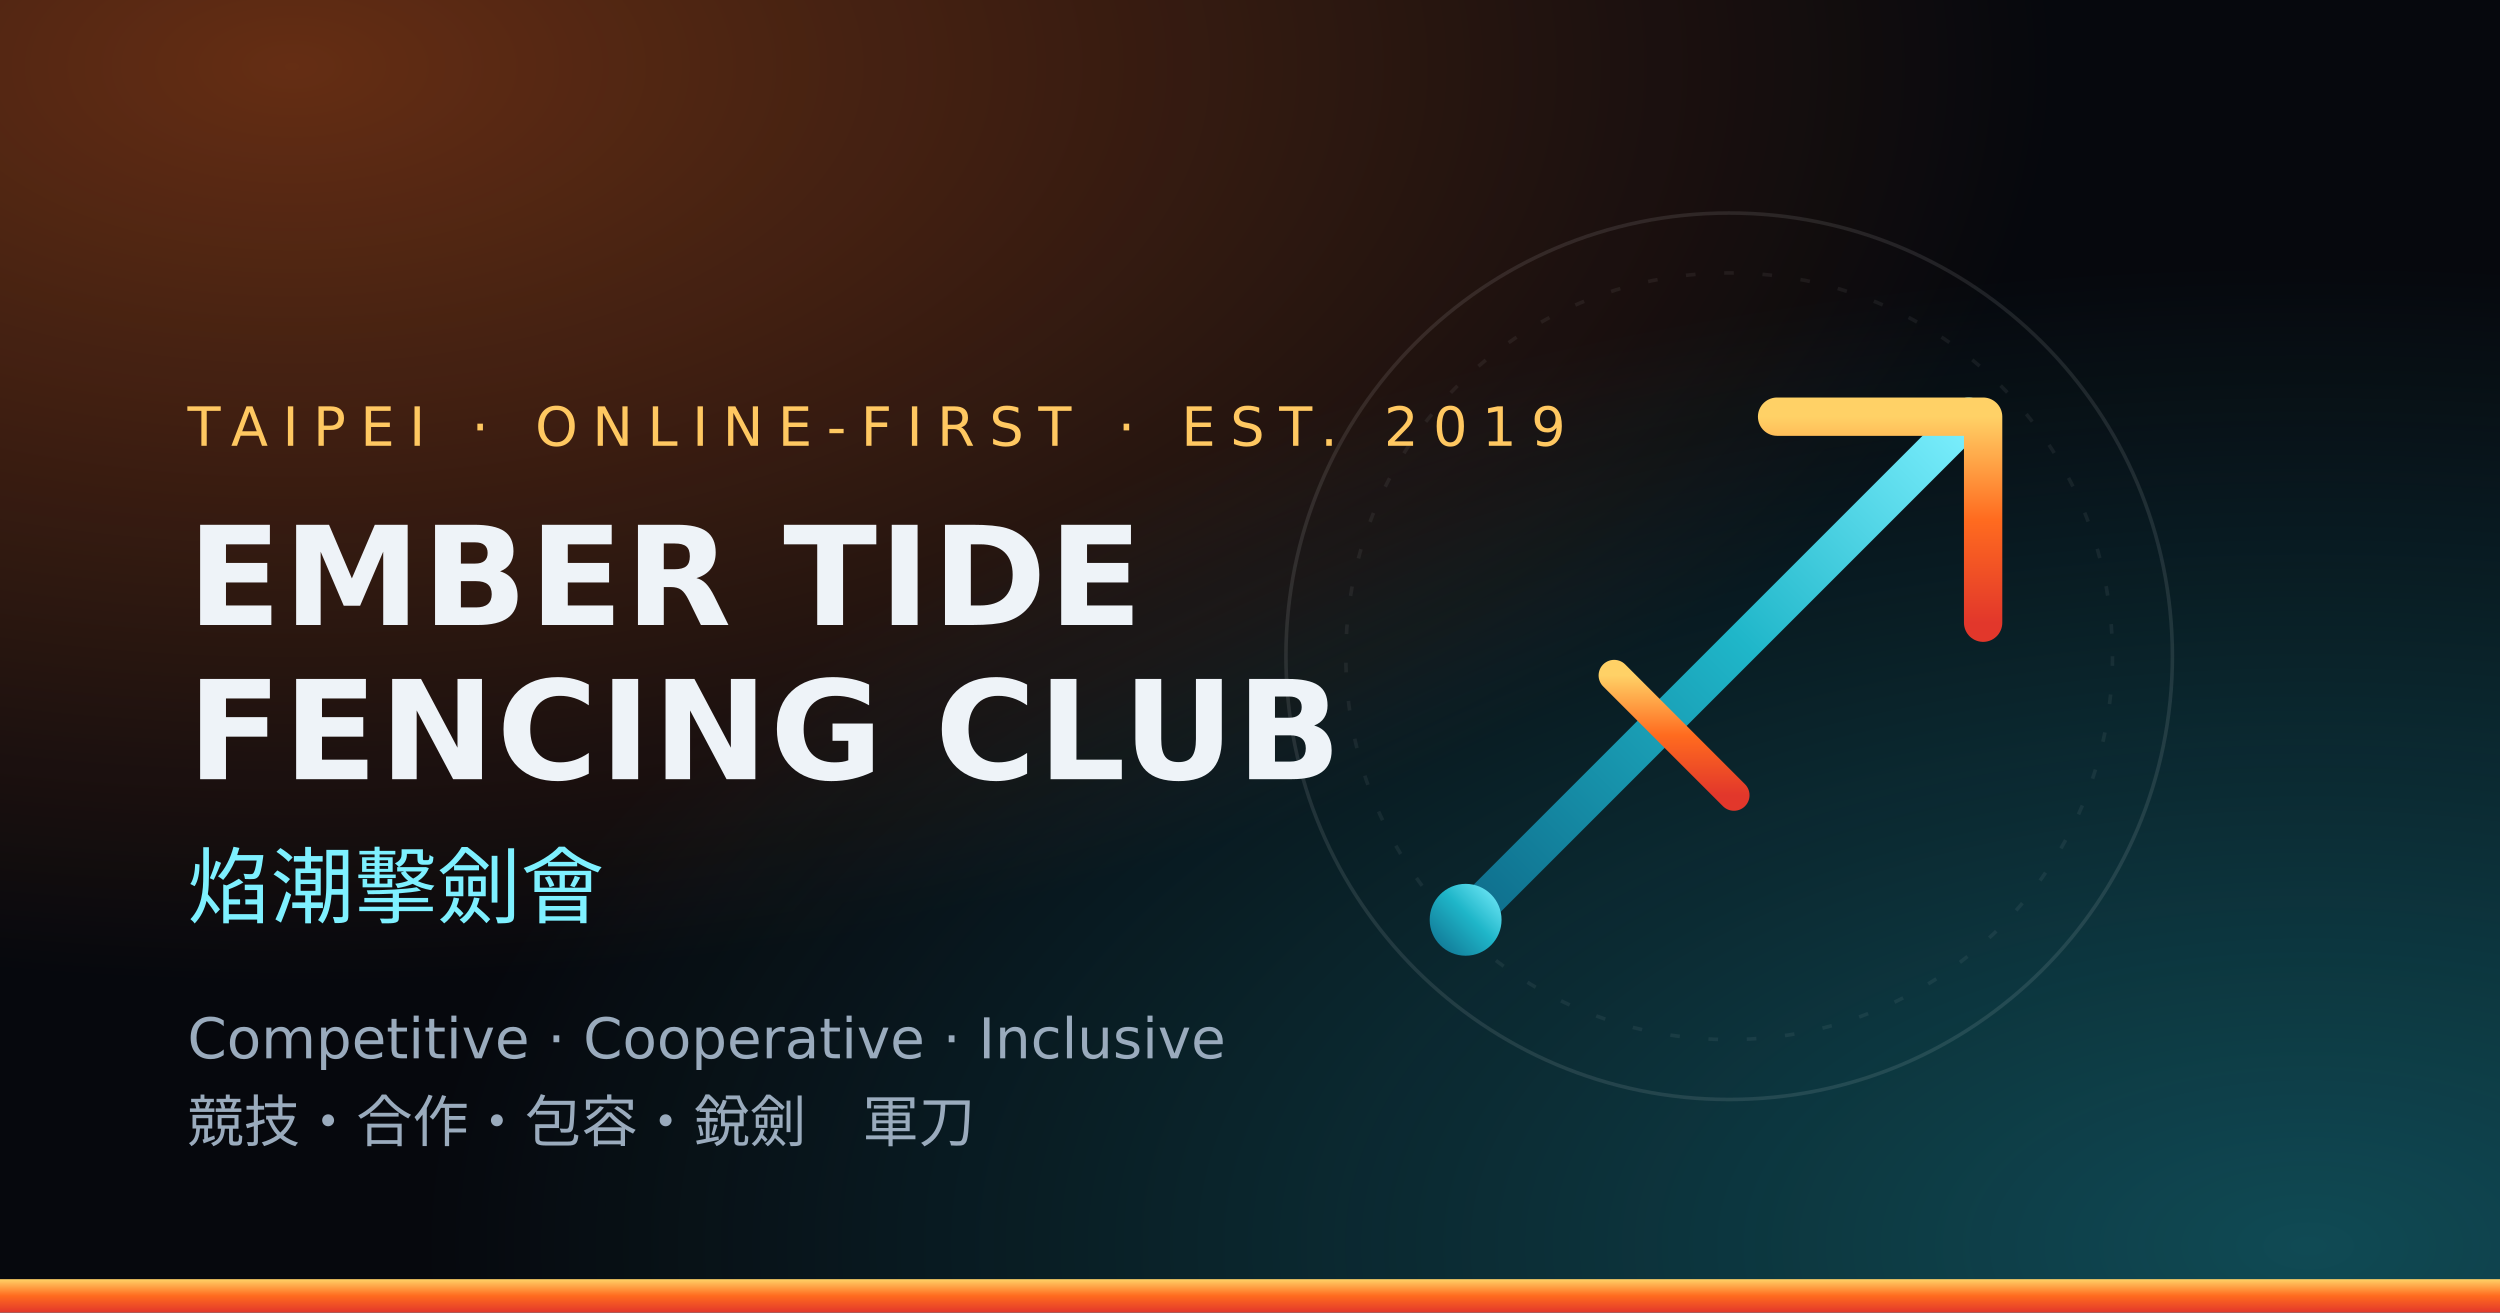
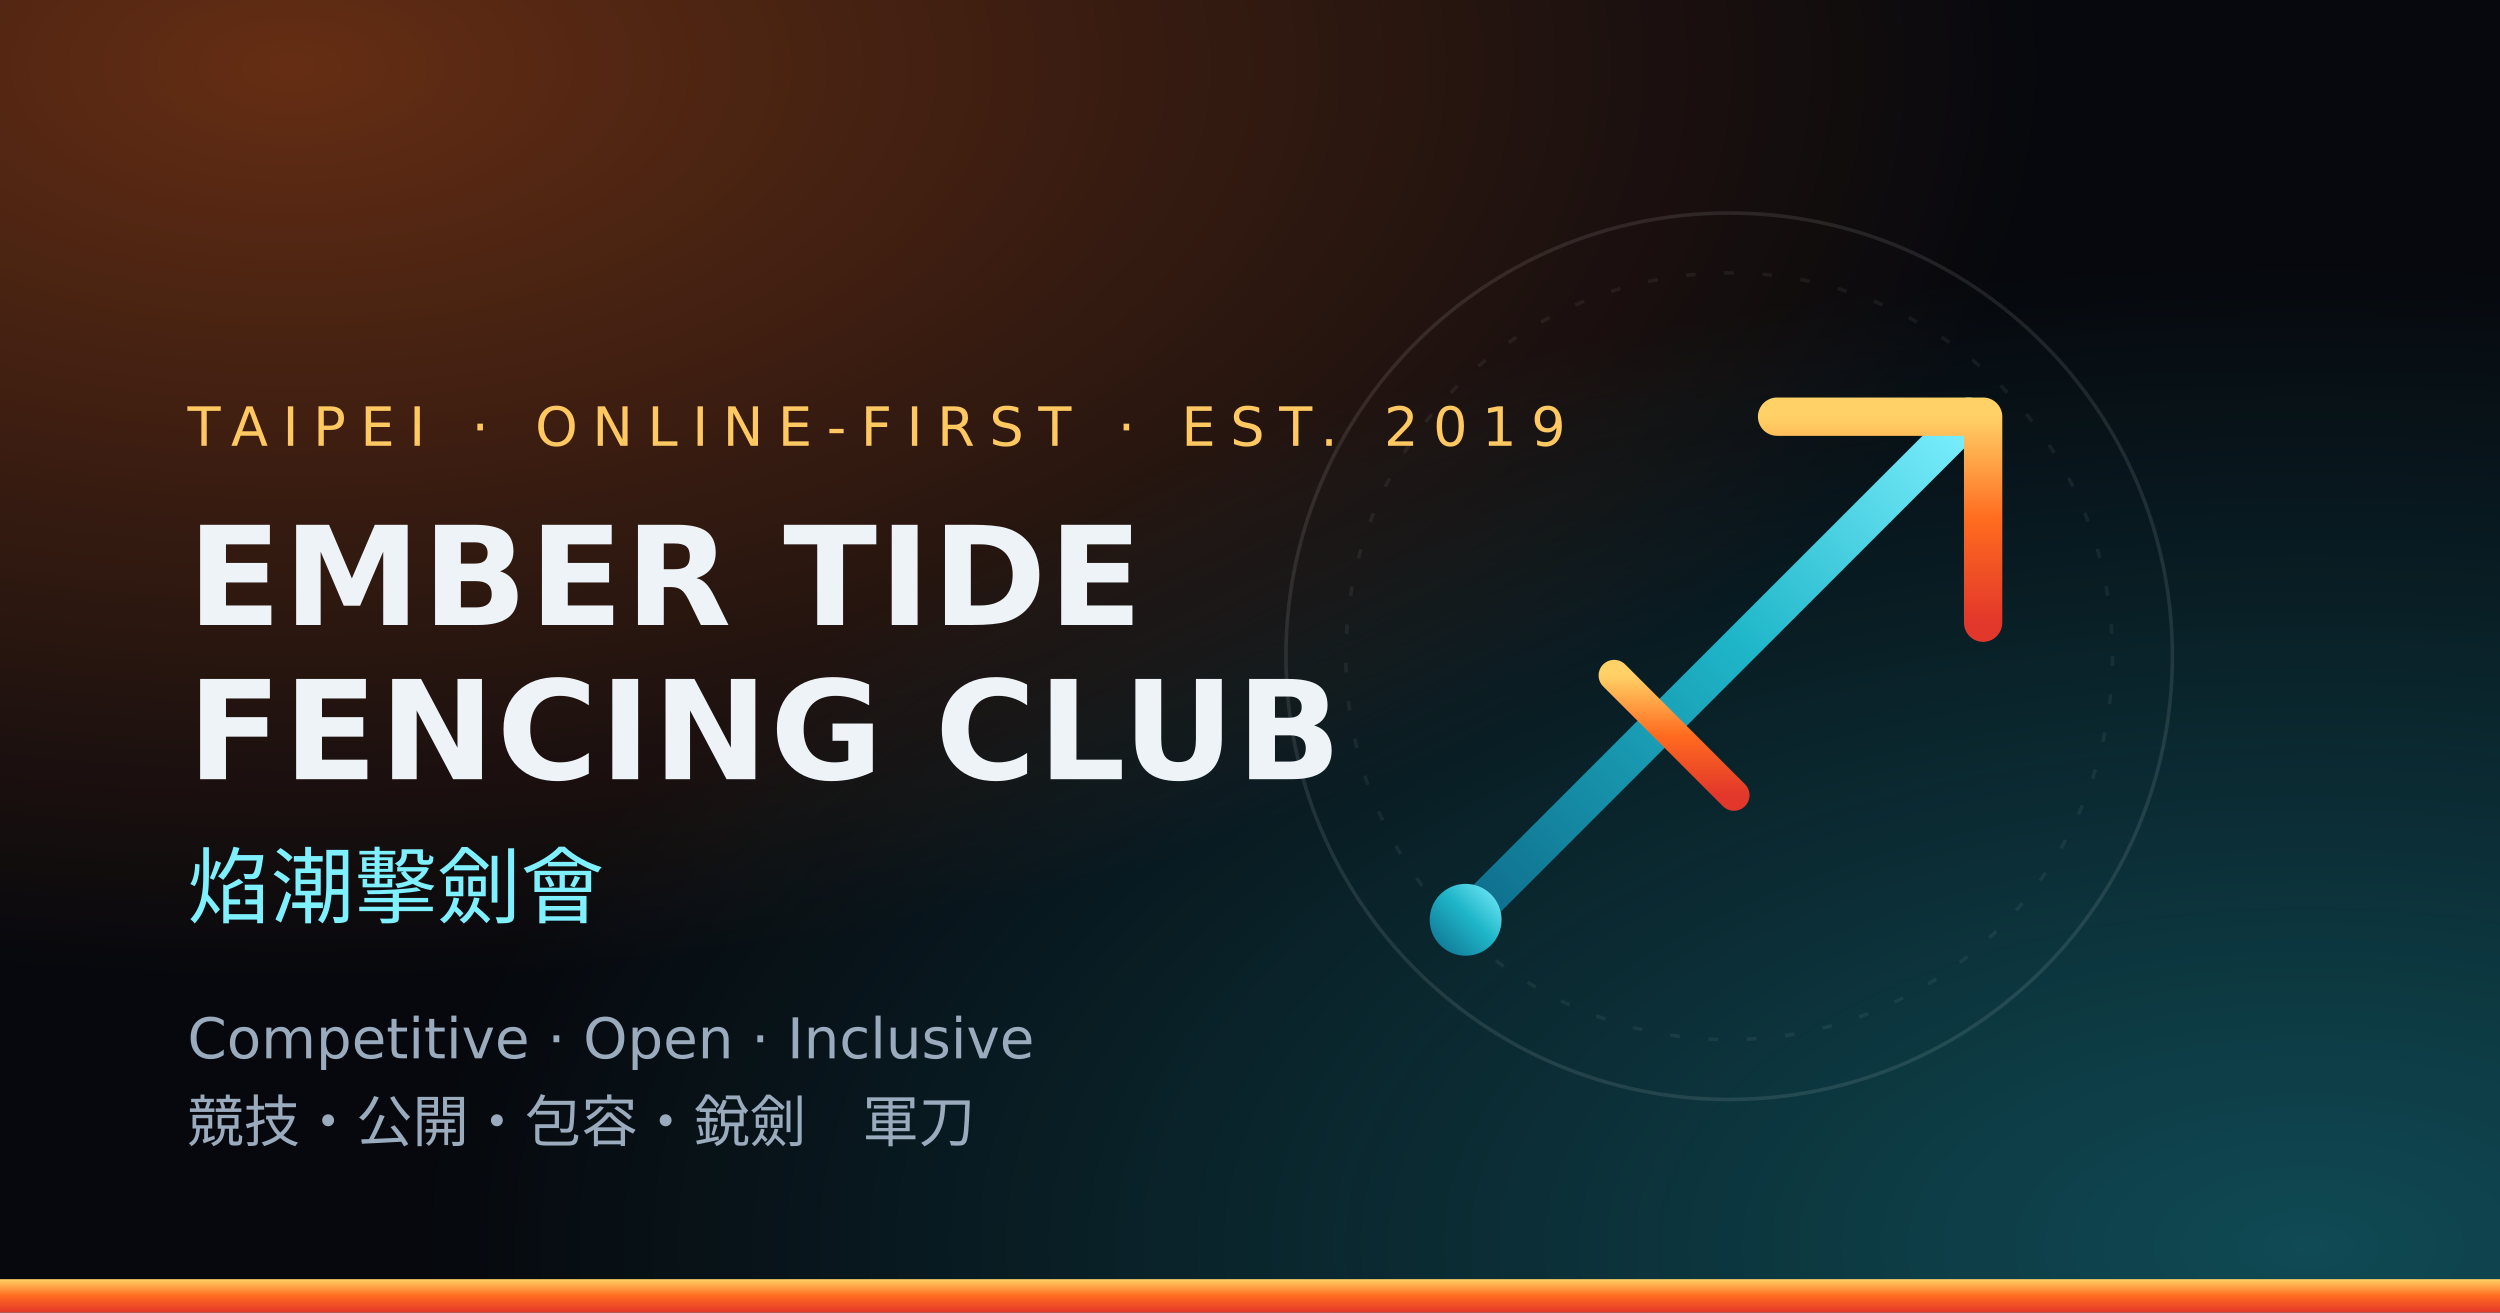
<svg xmlns="http://www.w3.org/2000/svg" width="1200" height="630" viewBox="0 0 1200 630">
  <defs>
    <linearGradient id="fire" x1="0" y1="0" x2="0" y2="1">
      <stop offset="0" stop-color="#ffd166" />
      <stop offset="0.5" stop-color="#ff6b1f" />
      <stop offset="1" stop-color="#e2372b" />
    </linearGradient>
    <linearGradient id="tide" x1="0" y1="1" x2="1" y2="0">
      <stop offset="0" stop-color="#0e6b8a" />
      <stop offset="0.55" stop-color="#1fb6c9" />
      <stop offset="1" stop-color="#7ef0ff" />
    </linearGradient>
    <radialGradient id="g1" cx="0.12" cy="0.05" r="0.7">
      <stop offset="0" stop-color="#ff6b1f" stop-opacity="0.38" />
      <stop offset="1" stop-color="#ff6b1f" stop-opacity="0" />
    </radialGradient>
    <radialGradient id="g2" cx="0.92" cy="0.95" r="0.75">
      <stop offset="0" stop-color="#1fb6c9" stop-opacity="0.38" />
      <stop offset="1" stop-color="#1fb6c9" stop-opacity="0" />
    </radialGradient>
  </defs>
  <rect width="1200" height="630" fill="#06080d" />
  <rect width="1200" height="630" fill="url(#g1)" />
  <rect width="1200" height="630" fill="url(#g2)" />
  <g transform="translate(830 315) scale(1.15)">
    <circle r="185" fill="none" stroke="#ffffff" stroke-opacity="0.10" stroke-width="1.5" />
    <circle r="160" fill="none" stroke="#ffffff" stroke-opacity="0.06" stroke-width="1.5" stroke-dasharray="4 12" />
    <g stroke-linecap="round" stroke-linejoin="round" fill="none">
      <path d="M-110 110 L100 -100" stroke="url(#tide)" stroke-width="16" />
      <path d="M20 -100 H106 V-14" stroke="url(#fire)" stroke-width="16" />
      <path d="M-48 8 L2 58" stroke="url(#fire)" stroke-width="13" />
    </g>
    <circle cx="-110" cy="110" r="15" fill="url(#tide)" />
  </g>
  <g font-family="DejaVu Sans, sans-serif">
    <text x="90" y="214" fill="#ffc861" font-size="26" letter-spacing="7">TAIPEI  ·  ONLINE-FIRST  ·  EST. 2019</text>
    <text x="90" y="300" fill="#eef3f8" font-size="66" font-weight="bold" letter-spacing="1">EMBER TIDE</text>
    <text x="90" y="374" fill="#eef3f8" font-size="66" font-weight="bold" letter-spacing="1">FENCING CLUB</text>
    <text x="90" y="440" fill="#7ef0ff" font-size="40" font-family="Droid Sans Fallback, sans-serif">焰潮擊劍會</text>
-     <text x="90" y="508" fill="#9aabbd" font-size="27">Competitive · Cooperative · Inclusive</text>
-     <text x="90" y="548" fill="#9aabbd" font-size="27" font-family="Droid Sans Fallback, sans-serif">競技・合作・包容・銳劍　軍刀</text>
+     <text x="90" y="508" fill="#9aabbd" font-size="27">Competitive · Open · Inclusive</text>
+     <text x="90" y="548" fill="#9aabbd" font-size="27" font-family="Droid Sans Fallback, sans-serif">競技・公開・包容・銳劍　軍刀</text>
  </g>
  <rect x="0" y="614" width="1200" height="16" fill="url(#fire)" />
</svg>
